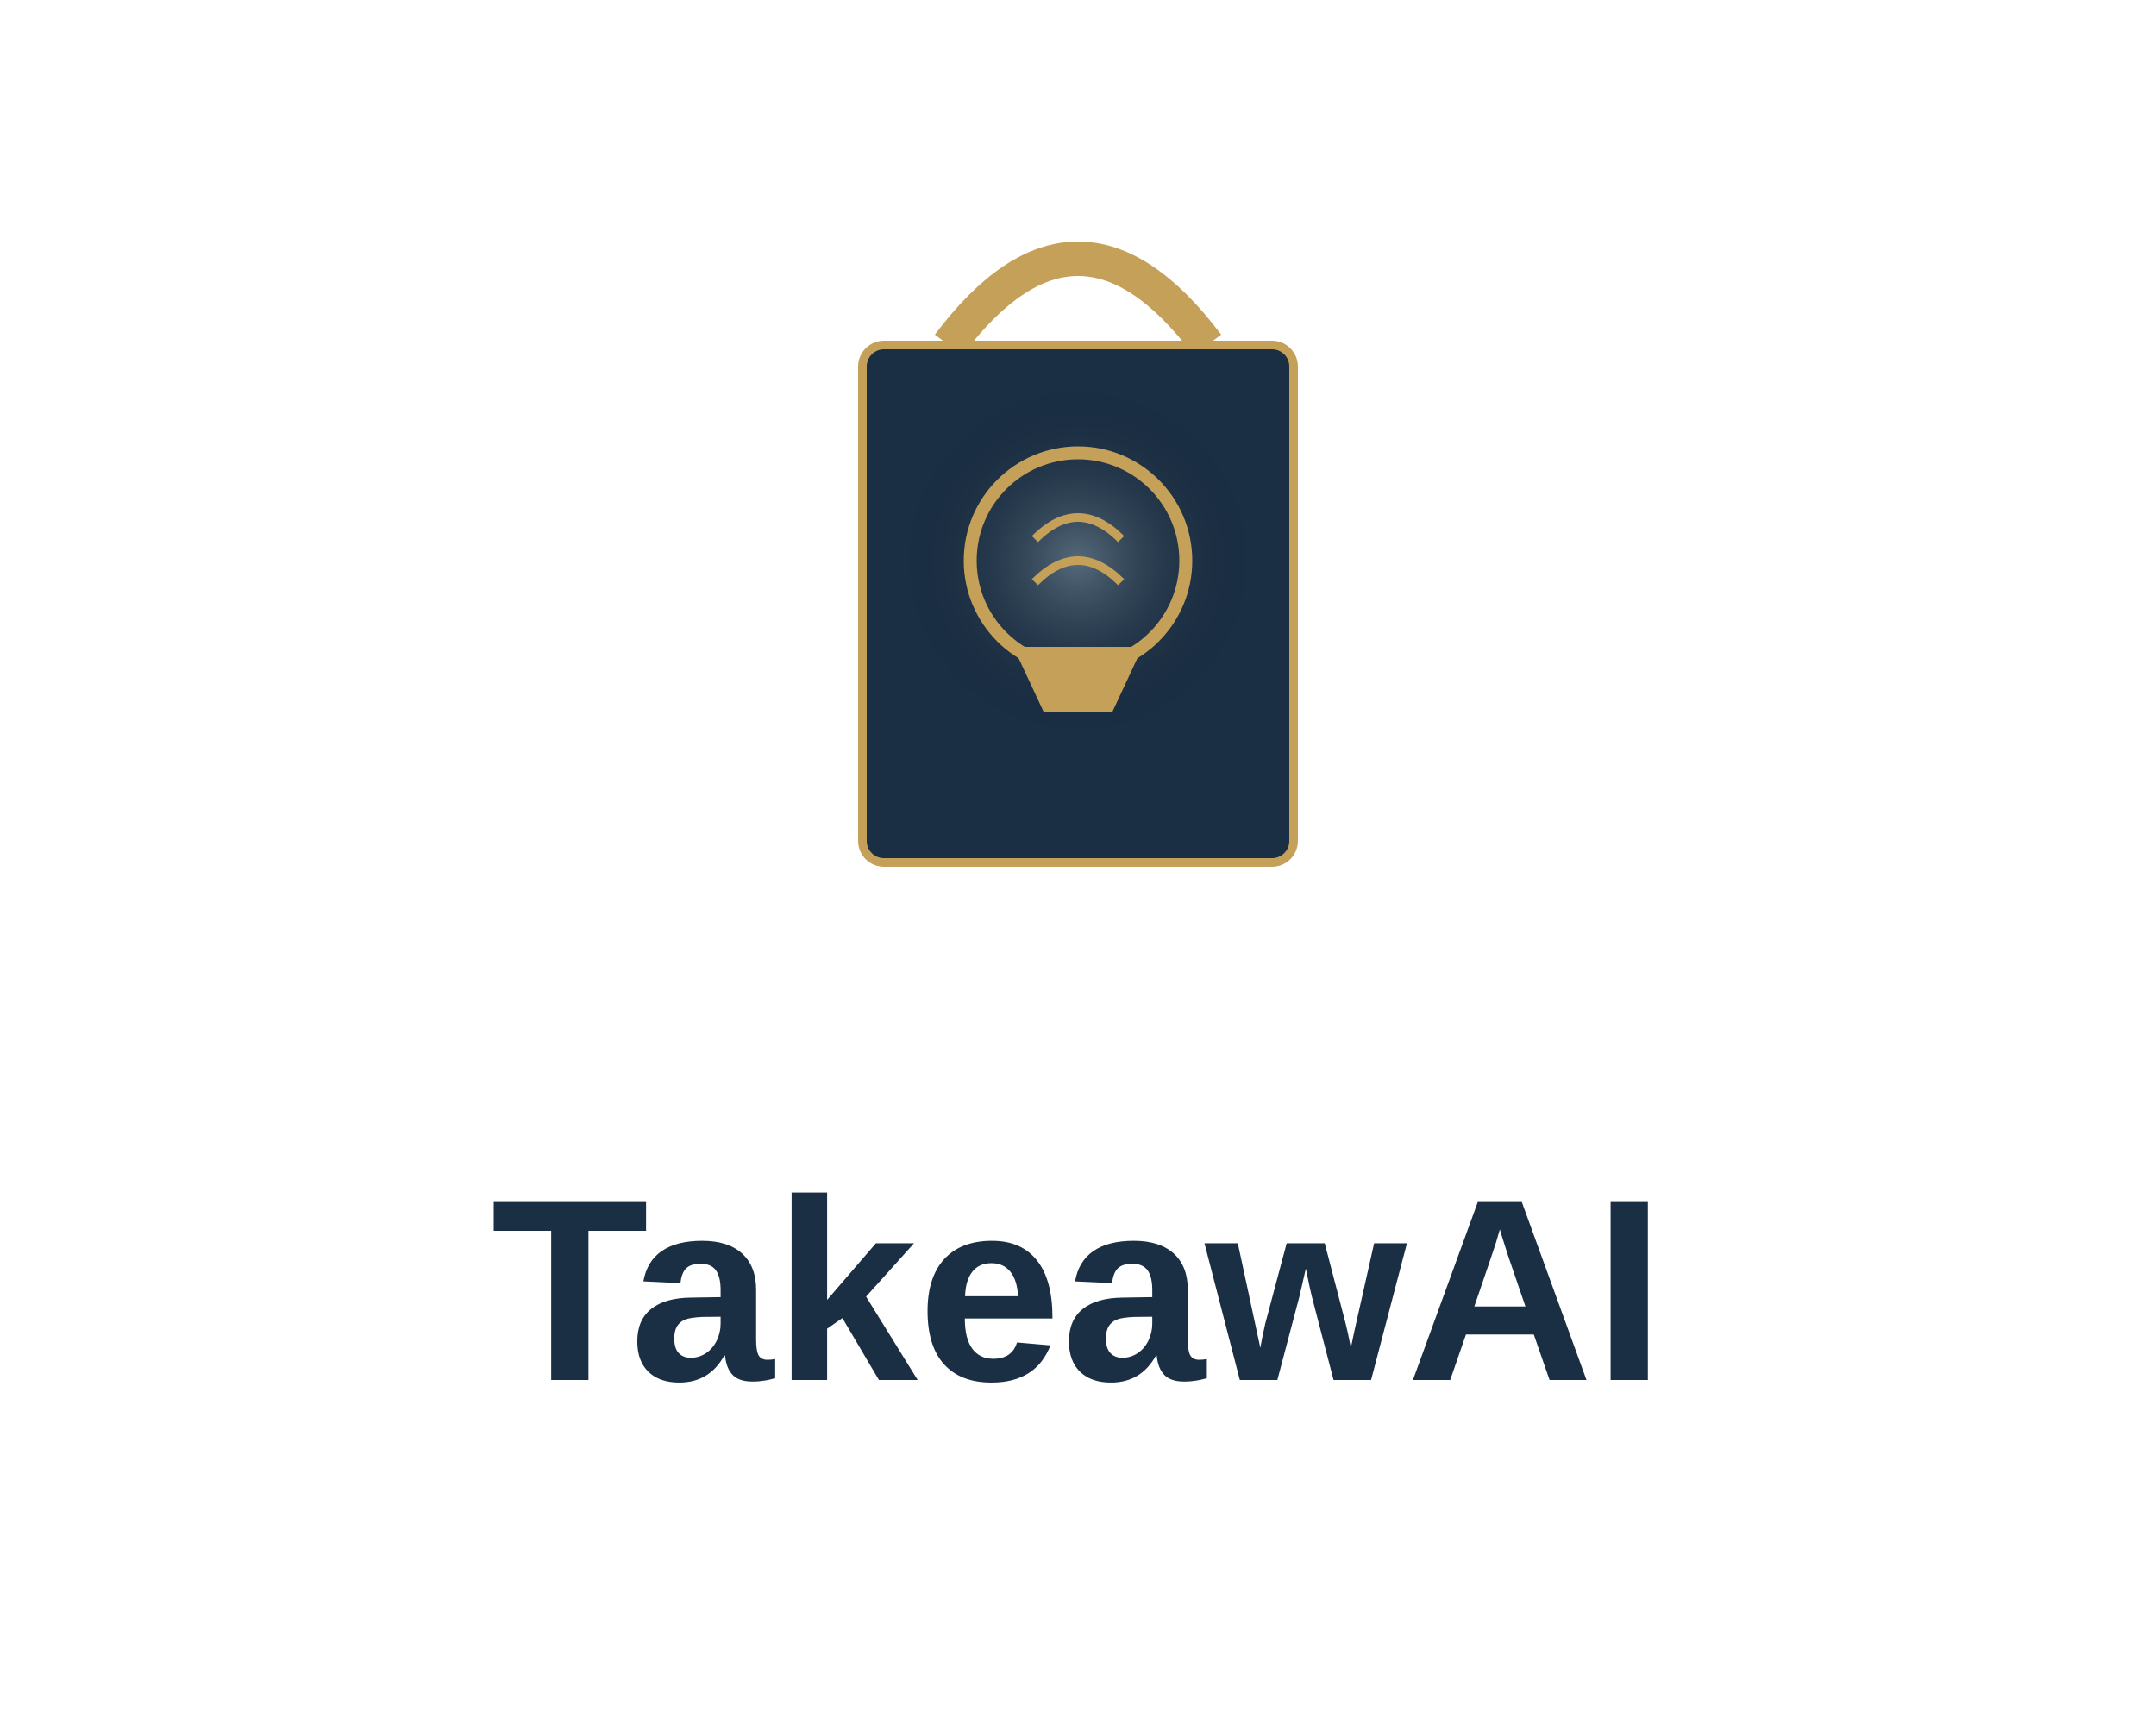
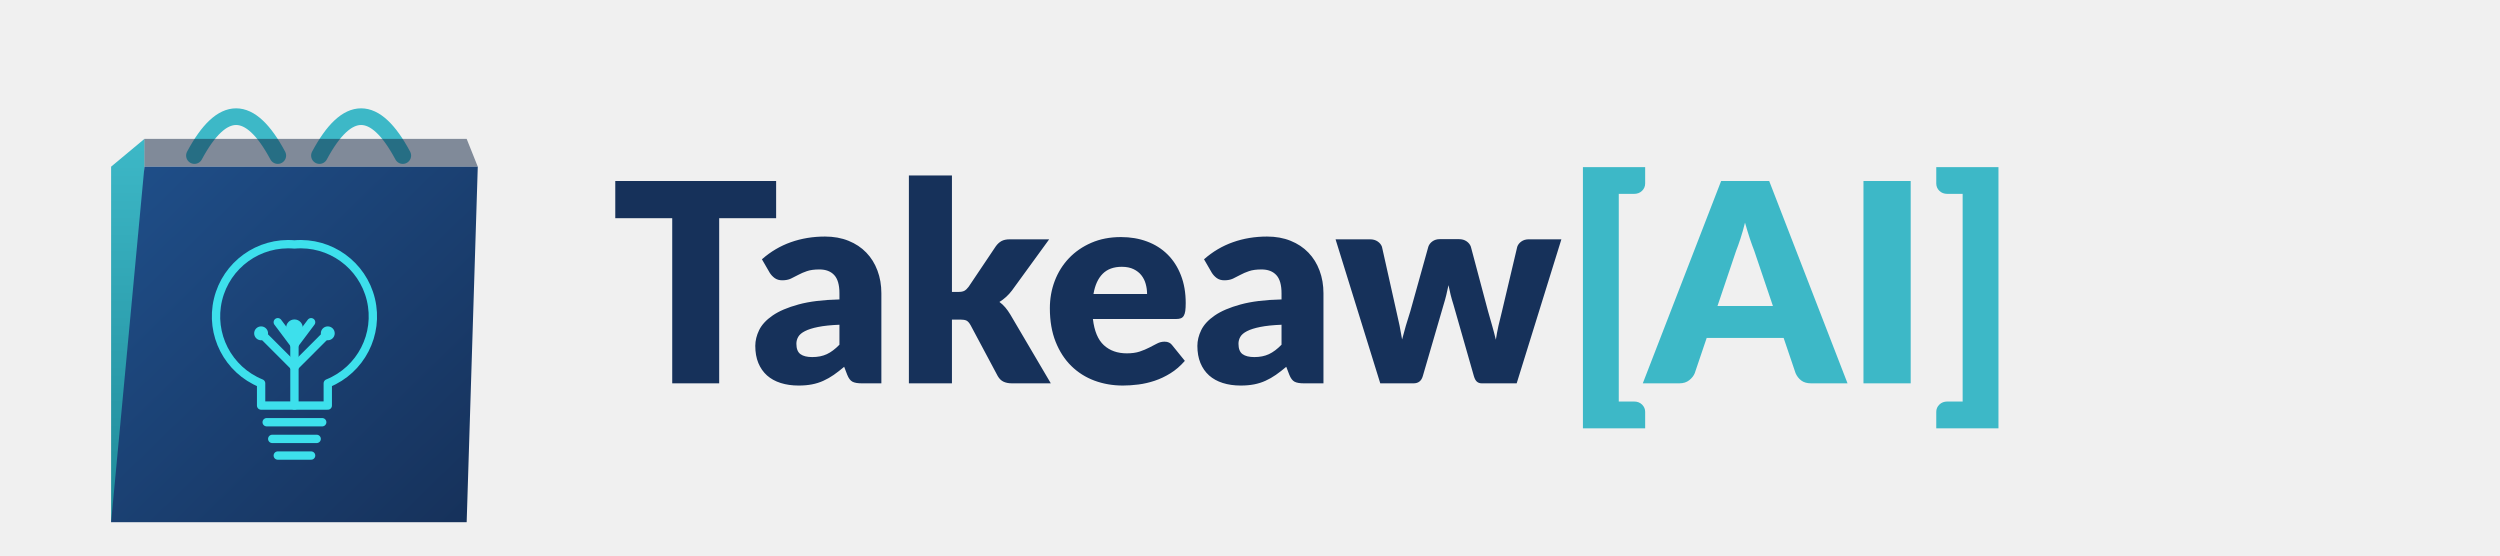
- <svg xmlns="http://www.w3.org/2000/svg" width="500" height="400" viewBox="0 0 500 400">
-   <rect width="500" height="400" fill="#FFFFFF" />
-   <g transform="translate(150, 20)">
-     <defs>
-       <radialGradient id="glowGrad">
-         <stop offset="0%" stop-color="#E0F7FA" />
-         <stop offset="100%" stop-color="transparent" stop-opacity="0" />
-       </radialGradient>
-     </defs>
-     <path d="M70 60 Q100 20 130 60" stroke="#C5A059" stroke-width="8" fill="none" />
-     <rect x="50" y="60" width="100" height="120" rx="5" fill="#1A2E44" stroke="#C5A059" stroke-width="2" />
-     <circle cx="100" cy="110" r="40" fill="url(#glowGrad)" opacity="0.3" />
-     <circle cx="100" cy="110" r="25" fill="none" stroke="#C5A059" stroke-width="3" />
-     <path d="M85 130 L115 130 L108 145 L92 145 Z" fill="#C5A059" />
-     <path d="M90 105 Q100 95 110 105 M90 115 Q100 105 110 115" stroke="#C5A059" stroke-width="2" fill="none" />
+ <svg xmlns="http://www.w3.org/2000/svg" viewBox="0 0 900 200" role="img" aria-label="TakeawAI">
+   <defs>
+     <linearGradient id="hbody" x1="0" y1="0" x2="1" y2="1">
+       <stop offset="0%" stop-color="#1F4F8A" />
+       <stop offset="100%" stop-color="#16315A" />
+     </linearGradient>
+     <linearGradient id="hside" x1="0" y1="0" x2="0" y2="1">
+       <stop offset="0%" stop-color="#3DB8C7" />
+       <stop offset="100%" stop-color="#1F8A99" />
+     </linearGradient>
+   </defs>
+   <g transform="translate(0,0)">
+     <path d="M70 56 q15 -28 30 0" fill="none" stroke="#3DB8C7" stroke-width="6" stroke-linecap="round" />
+     <path d="M115 56 q15 -28 30 0" fill="none" stroke="#3DB8C7" stroke-width="6" stroke-linecap="round" />
+     <path d="M40 60 L52 50 L52 178 L40 188 Z" fill="url(#hside)" />
+     <path d="M52 50 L168 50 L172 60 L52 60 Z" fill="#0F2342" opacity="0.5" />
+     <path d="M52 60 L172 60 L168 188 L40 188 Z" fill="url(#hbody)" />
+     <g stroke="#3DE0EC" stroke-width="3" fill="none" stroke-linecap="round" stroke-linejoin="round">
+       <path d="M106 88 a26 26 0 0 0 -12 50 v8 h24 v-8 a26 26 0 0 0 -12 -50 Z" />
+       <line x1="96" y1="152" x2="116" y2="152" />
+       <line x1="98" y1="158" x2="114" y2="158" />
+       <line x1="100" y1="164" x2="112" y2="164" />
+       <line x1="106" y1="146" x2="106" y2="118" />
+       <line x1="106" y1="132" x2="94" y2="120" />
+       <line x1="106" y1="132" x2="118" y2="120" />
+       <line x1="106" y1="124" x2="100" y2="116" />
+       <line x1="106" y1="124" x2="112" y2="116" />
+     </g>
+     <g fill="#3DE0EC">
+       <circle cx="106" cy="118" r="3" />
+       <circle cx="94" cy="120" r="2.5" />
+       <circle cx="118" cy="120" r="2.5" />
+     </g>
  </g>
-   <text x="250" y="320" font-family="Arial, sans-serif" font-weight="bold" font-size="60" text-anchor="middle" fill="#1A2E44">TakeawAI</text>
+   <text x="220" y="138" font-family="Nunito, Poppins, Lato, 'Helvetica Neue', Arial, sans-serif" font-weight="900" font-size="100" fill="#16315A">Takeaw<tspan fill="#3DB8C7">[AI]</tspan>
+   </text>
</svg>
